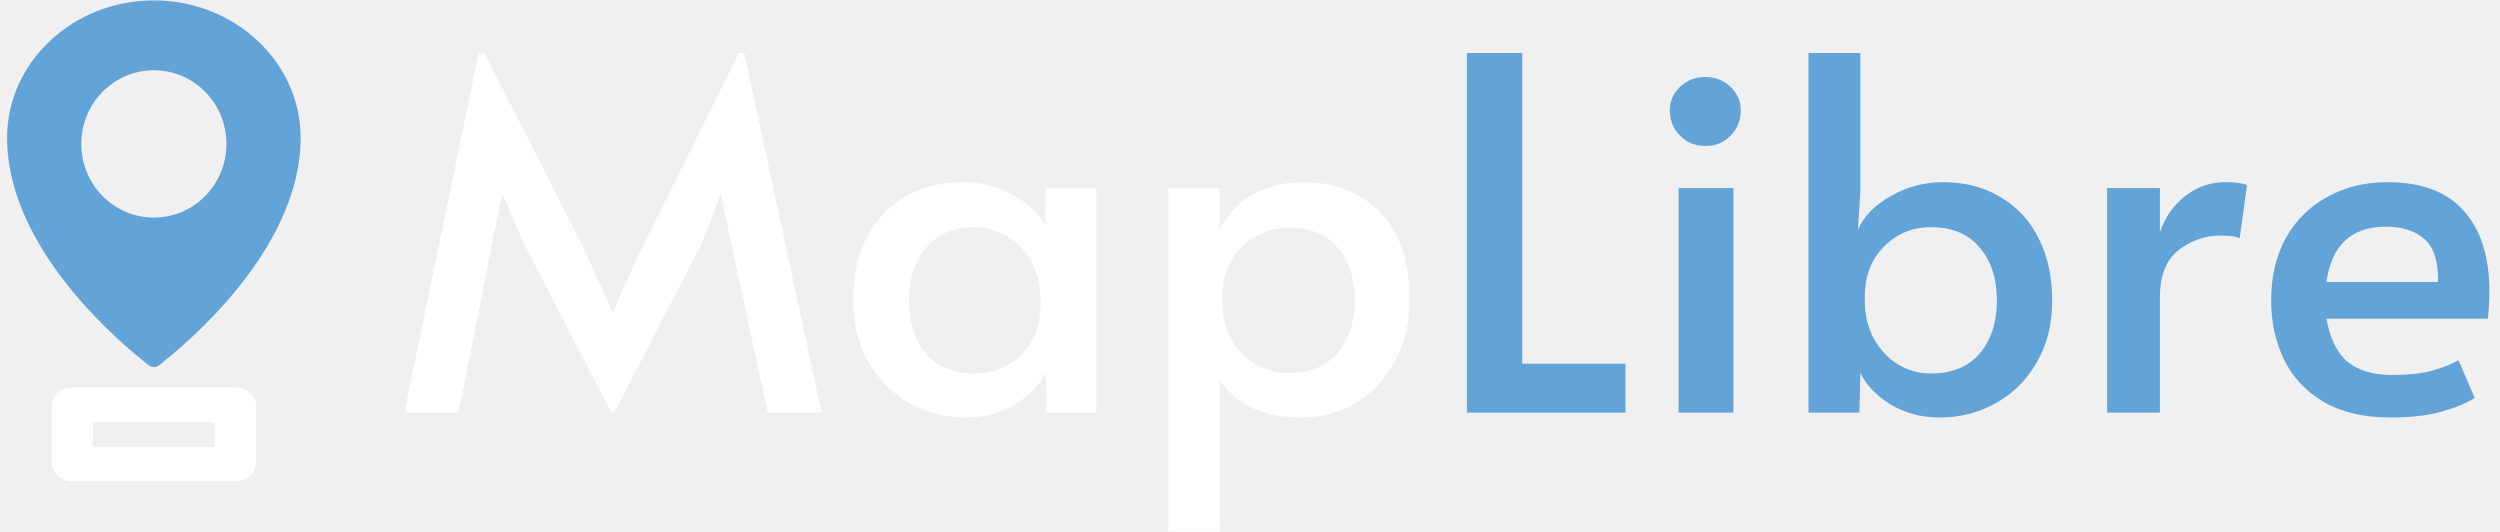
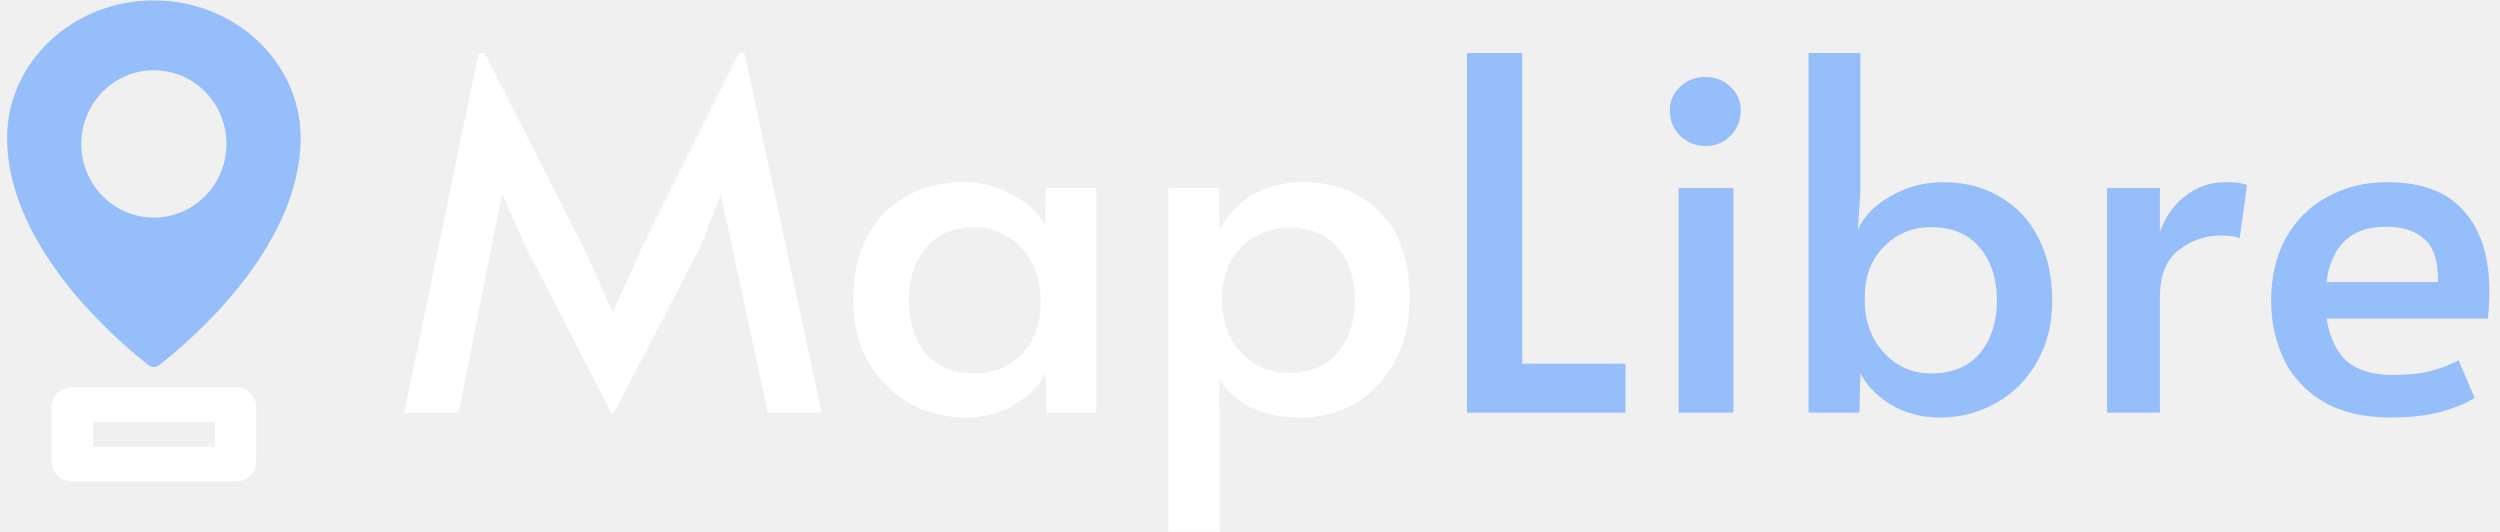
<svg xmlns="http://www.w3.org/2000/svg" id="maplibre-logo" width="141" height="30" viewBox="0 0 141 30" fill="none">
  <path d="M29.59 13.807L28.32 10.937L27.741 13.807L25.865 23.272H22.802L26.996 2.99H27.327L32.901 13.945L34.557 17.615L36.212 13.945L41.676 2.99H41.98L46.339 23.272H43.304L41.262 13.807L40.655 10.937L39.551 13.807L34.639 23.272H34.474L29.59 13.807Z" fill="white" />
  <path d="M54.467 23.548C53.326 23.548 52.268 23.281 51.293 22.747C50.337 22.195 49.564 21.423 48.975 20.43C48.405 19.418 48.12 18.24 48.12 16.898C48.12 15.573 48.368 14.414 48.865 13.421C49.38 12.427 50.107 11.655 51.045 11.103C51.983 10.551 53.087 10.275 54.356 10.275C55.092 10.275 55.782 10.404 56.426 10.661C57.07 10.919 57.612 11.241 58.054 11.627C58.495 11.995 58.79 12.363 58.937 12.731L58.992 10.606H61.834V23.272H59.02L58.965 21.037C58.652 21.699 58.081 22.288 57.254 22.803C56.426 23.299 55.497 23.548 54.467 23.548ZM54.963 21.064C56.012 21.064 56.895 20.706 57.612 19.988C58.33 19.252 58.689 18.296 58.689 17.118V16.925C58.689 16.134 58.523 15.426 58.192 14.8C57.861 14.175 57.41 13.687 56.84 13.338C56.27 12.988 55.644 12.814 54.963 12.814C53.786 12.814 52.875 13.2 52.232 13.973C51.588 14.727 51.266 15.711 51.266 16.925C51.266 18.158 51.578 19.16 52.204 19.933C52.848 20.687 53.768 21.064 54.963 21.064Z" fill="white" />
  <path d="M65.897 10.606H68.767V12.951C69.779 11.167 71.361 10.275 73.513 10.275C75.297 10.275 76.742 10.845 77.845 11.986C78.949 13.108 79.501 14.736 79.501 16.87C79.501 18.194 79.225 19.363 78.673 20.374C78.14 21.386 77.404 22.168 76.466 22.72C75.546 23.272 74.516 23.548 73.375 23.548C72.308 23.548 71.379 23.364 70.588 22.996C69.815 22.609 69.208 22.067 68.767 21.368L68.794 29.977H65.897V10.606ZM72.685 21.037C73.881 21.037 74.801 20.66 75.445 19.905C76.088 19.133 76.41 18.148 76.41 16.953C76.41 15.702 76.088 14.708 75.445 13.973C74.819 13.218 73.899 12.841 72.685 12.841C72.023 12.841 71.397 13.007 70.809 13.338C70.239 13.651 69.779 14.111 69.429 14.718C69.098 15.306 68.932 15.996 68.932 16.787V16.98C68.932 17.771 69.098 18.48 69.429 19.105C69.779 19.712 70.239 20.19 70.809 20.54C71.379 20.871 72.004 21.037 72.685 21.037Z" fill="white" />
-   <path d="M82.736 2.99H85.854V20.512H91.676V23.272H82.736V2.99Z" fill="#63a4d8" />
-   <path d="M94.674 10.606H97.765V23.272H94.674V10.606ZM96.192 8.233C95.621 8.233 95.143 8.04 94.757 7.654C94.371 7.267 94.177 6.789 94.177 6.219C94.177 5.704 94.371 5.262 94.757 4.894C95.143 4.526 95.621 4.342 96.192 4.342C96.744 4.342 97.213 4.526 97.599 4.894C97.985 5.262 98.179 5.704 98.179 6.219C98.179 6.789 97.985 7.267 97.599 7.654C97.231 8.04 96.762 8.233 96.192 8.233Z" fill="#63a4d8" />
-   <path d="M109.396 23.548C108.366 23.548 107.437 23.299 106.609 22.803C105.8 22.288 105.239 21.699 104.926 21.037L104.871 23.272H102.001V2.99H104.926V10.799L104.788 12.951C105.101 12.216 105.708 11.59 106.609 11.075C107.529 10.542 108.523 10.275 109.59 10.275C110.84 10.275 111.926 10.56 112.846 11.13C113.784 11.682 114.501 12.464 114.998 13.476C115.495 14.469 115.743 15.628 115.743 16.953C115.743 18.296 115.449 19.464 114.86 20.457C114.29 21.451 113.517 22.214 112.542 22.747C111.586 23.281 110.537 23.548 109.396 23.548ZM108.9 21.064C110.095 21.064 111.015 20.687 111.659 19.933C112.303 19.16 112.625 18.167 112.625 16.953C112.625 15.72 112.303 14.727 111.659 13.973C111.034 13.2 110.114 12.814 108.9 12.814C107.851 12.814 106.968 13.181 106.251 13.917C105.533 14.635 105.174 15.582 105.174 16.759V16.953C105.174 17.744 105.34 18.452 105.671 19.077C106.021 19.703 106.471 20.19 107.023 20.54C107.594 20.889 108.219 21.064 108.9 21.064Z" fill="#63a4d8" />
-   <path d="M118.839 10.606H121.819V13.089C122.113 12.243 122.591 11.563 123.254 11.048C123.916 10.533 124.67 10.275 125.516 10.275C126.105 10.275 126.51 10.33 126.731 10.441L126.317 13.448C126.151 13.338 125.792 13.283 125.241 13.283C124.376 13.283 123.585 13.559 122.867 14.111C122.168 14.662 121.819 15.545 121.819 16.759V23.272H118.839V10.606Z" fill="#63a4d8" />
-   <path d="M134.826 23.548C133.318 23.548 132.057 23.253 131.046 22.665C130.034 22.058 129.289 21.257 128.81 20.264C128.332 19.252 128.093 18.148 128.093 16.953C128.093 15.61 128.369 14.432 128.921 13.421C129.491 12.409 130.273 11.636 131.266 11.103C132.26 10.551 133.382 10.275 134.633 10.275C136.583 10.275 138.027 10.818 138.965 11.903C139.922 12.97 140.4 14.478 140.4 16.428C140.4 16.925 140.372 17.44 140.317 17.974H131.211C131.414 19.096 131.809 19.905 132.398 20.402C133.005 20.899 133.842 21.147 134.909 21.147C135.792 21.147 136.518 21.073 137.089 20.926C137.659 20.779 138.183 20.577 138.662 20.319L139.572 22.444C139.112 22.738 138.487 22.996 137.696 23.216C136.905 23.437 135.948 23.548 134.826 23.548ZM137.503 15.904C137.521 14.764 137.273 13.963 136.758 13.503C136.242 13.025 135.507 12.786 134.55 12.786C132.618 12.786 131.505 13.825 131.211 15.904H137.503Z" fill="#63a4d8" />
-   <path fill-rule="evenodd" clip-rule="evenodd" d="M0.4 7.778C0.4 3.502 4.113 0.023 8.678 0.023C13.243 0.023 16.956 3.502 16.956 7.778C16.956 14.203 10.187 19.628 9.123 20.481C9.057 20.534 9.013 20.569 8.994 20.586C8.905 20.663 8.791 20.703 8.678 20.703C8.565 20.703 8.452 20.663 8.363 20.586C8.344 20.569 8.3 20.534 8.234 20.481C7.17 19.628 0.4 14.203 0.4 7.778ZM8.678 12.271C10.939 12.271 12.771 10.411 12.771 8.117C12.771 5.822 10.939 3.962 8.678 3.962C6.418 3.962 4.585 5.822 4.585 8.117C4.585 10.411 6.418 12.271 8.678 12.271Z" fill="#63a4d8" />
+   <path d="M82.736 2.99H85.854V20.512H91.676V23.272H82.736V2.99Z" fill="rgb(149,190,250)" />
+   <path d="M94.674 10.606H97.765V23.272H94.674V10.606ZM96.192 8.233C95.621 8.233 95.143 8.04 94.757 7.654C94.371 7.267 94.177 6.789 94.177 6.219C94.177 5.704 94.371 5.262 94.757 4.894C95.143 4.526 95.621 4.342 96.192 4.342C96.744 4.342 97.213 4.526 97.599 4.894C97.985 5.262 98.179 5.704 98.179 6.219C98.179 6.789 97.985 7.267 97.599 7.654C97.231 8.04 96.762 8.233 96.192 8.233Z" fill="rgb(149,190,250)" />
+   <path d="M109.396 23.548C108.366 23.548 107.437 23.299 106.609 22.803C105.8 22.288 105.239 21.699 104.926 21.037L104.871 23.272H102.001V2.99H104.926V10.799L104.788 12.951C105.101 12.216 105.708 11.59 106.609 11.075C107.529 10.542 108.523 10.275 109.59 10.275C110.84 10.275 111.926 10.56 112.846 11.13C113.784 11.682 114.501 12.464 114.998 13.476C115.495 14.469 115.743 15.628 115.743 16.953C115.743 18.296 115.449 19.464 114.86 20.457C114.29 21.451 113.517 22.214 112.542 22.747C111.586 23.281 110.537 23.548 109.396 23.548ZM108.9 21.064C110.095 21.064 111.015 20.687 111.659 19.933C112.303 19.16 112.625 18.167 112.625 16.953C112.625 15.72 112.303 14.727 111.659 13.973C111.034 13.2 110.114 12.814 108.9 12.814C107.851 12.814 106.968 13.181 106.251 13.917C105.533 14.635 105.174 15.582 105.174 16.759V16.953C105.174 17.744 105.34 18.452 105.671 19.077C106.021 19.703 106.471 20.19 107.023 20.54C107.594 20.889 108.219 21.064 108.9 21.064Z" fill="rgb(149,190,250)" />
+   <path d="M118.839 10.606H121.819V13.089C122.113 12.243 122.591 11.563 123.254 11.048C123.916 10.533 124.67 10.275 125.516 10.275C126.105 10.275 126.51 10.33 126.731 10.441L126.317 13.448C126.151 13.338 125.792 13.283 125.241 13.283C124.376 13.283 123.585 13.559 122.867 14.111C122.168 14.662 121.819 15.545 121.819 16.759V23.272H118.839V10.606Z" fill="rgb(149,190,250)" />
+   <path d="M134.826 23.548C133.318 23.548 132.057 23.253 131.046 22.665C130.034 22.058 129.289 21.257 128.81 20.264C128.332 19.252 128.093 18.148 128.093 16.953C128.093 15.61 128.369 14.432 128.921 13.421C129.491 12.409 130.273 11.636 131.266 11.103C132.26 10.551 133.382 10.275 134.633 10.275C136.583 10.275 138.027 10.818 138.965 11.903C139.922 12.97 140.4 14.478 140.4 16.428C140.4 16.925 140.372 17.44 140.317 17.974H131.211C131.414 19.096 131.809 19.905 132.398 20.402C133.005 20.899 133.842 21.147 134.909 21.147C135.792 21.147 136.518 21.073 137.089 20.926C137.659 20.779 138.183 20.577 138.662 20.319L139.572 22.444C139.112 22.738 138.487 22.996 137.696 23.216C136.905 23.437 135.948 23.548 134.826 23.548ZM137.503 15.904C137.521 14.764 137.273 13.963 136.758 13.503C136.242 13.025 135.507 12.786 134.55 12.786C132.618 12.786 131.505 13.825 131.211 15.904H137.503Z" fill="rgb(149,190,250)" />
+   <path fill-rule="evenodd" clip-rule="evenodd" d="M0.4 7.778C0.4 3.502 4.113 0.023 8.678 0.023C13.243 0.023 16.956 3.502 16.956 7.778C16.956 14.203 10.187 19.628 9.123 20.481C9.057 20.534 9.013 20.569 8.994 20.586C8.905 20.663 8.791 20.703 8.678 20.703C8.565 20.703 8.452 20.663 8.363 20.586C8.344 20.569 8.3 20.534 8.234 20.481C7.17 19.628 0.4 14.203 0.4 7.778ZM8.678 12.271C10.939 12.271 12.771 10.411 12.771 8.117C12.771 5.822 10.939 3.962 8.678 3.962C6.418 3.962 4.585 5.822 4.585 8.117C4.585 10.411 6.418 12.271 8.678 12.271Z" fill="rgb(149,190,250)" />
  <path fill-rule="evenodd" clip-rule="evenodd" d="M4.013 21.85C3.403 21.85 2.909 22.344 2.909 22.954V26.04C2.909 26.65 3.403 27.144 4.013 27.144H13.346C13.956 27.144 14.45 26.65 14.45 26.04V22.954C14.45 22.344 13.956 21.85 13.346 21.85H4.013ZM12.111 23.794H5.249V25.199H12.111V23.794Z" fill="white" />
</svg>
